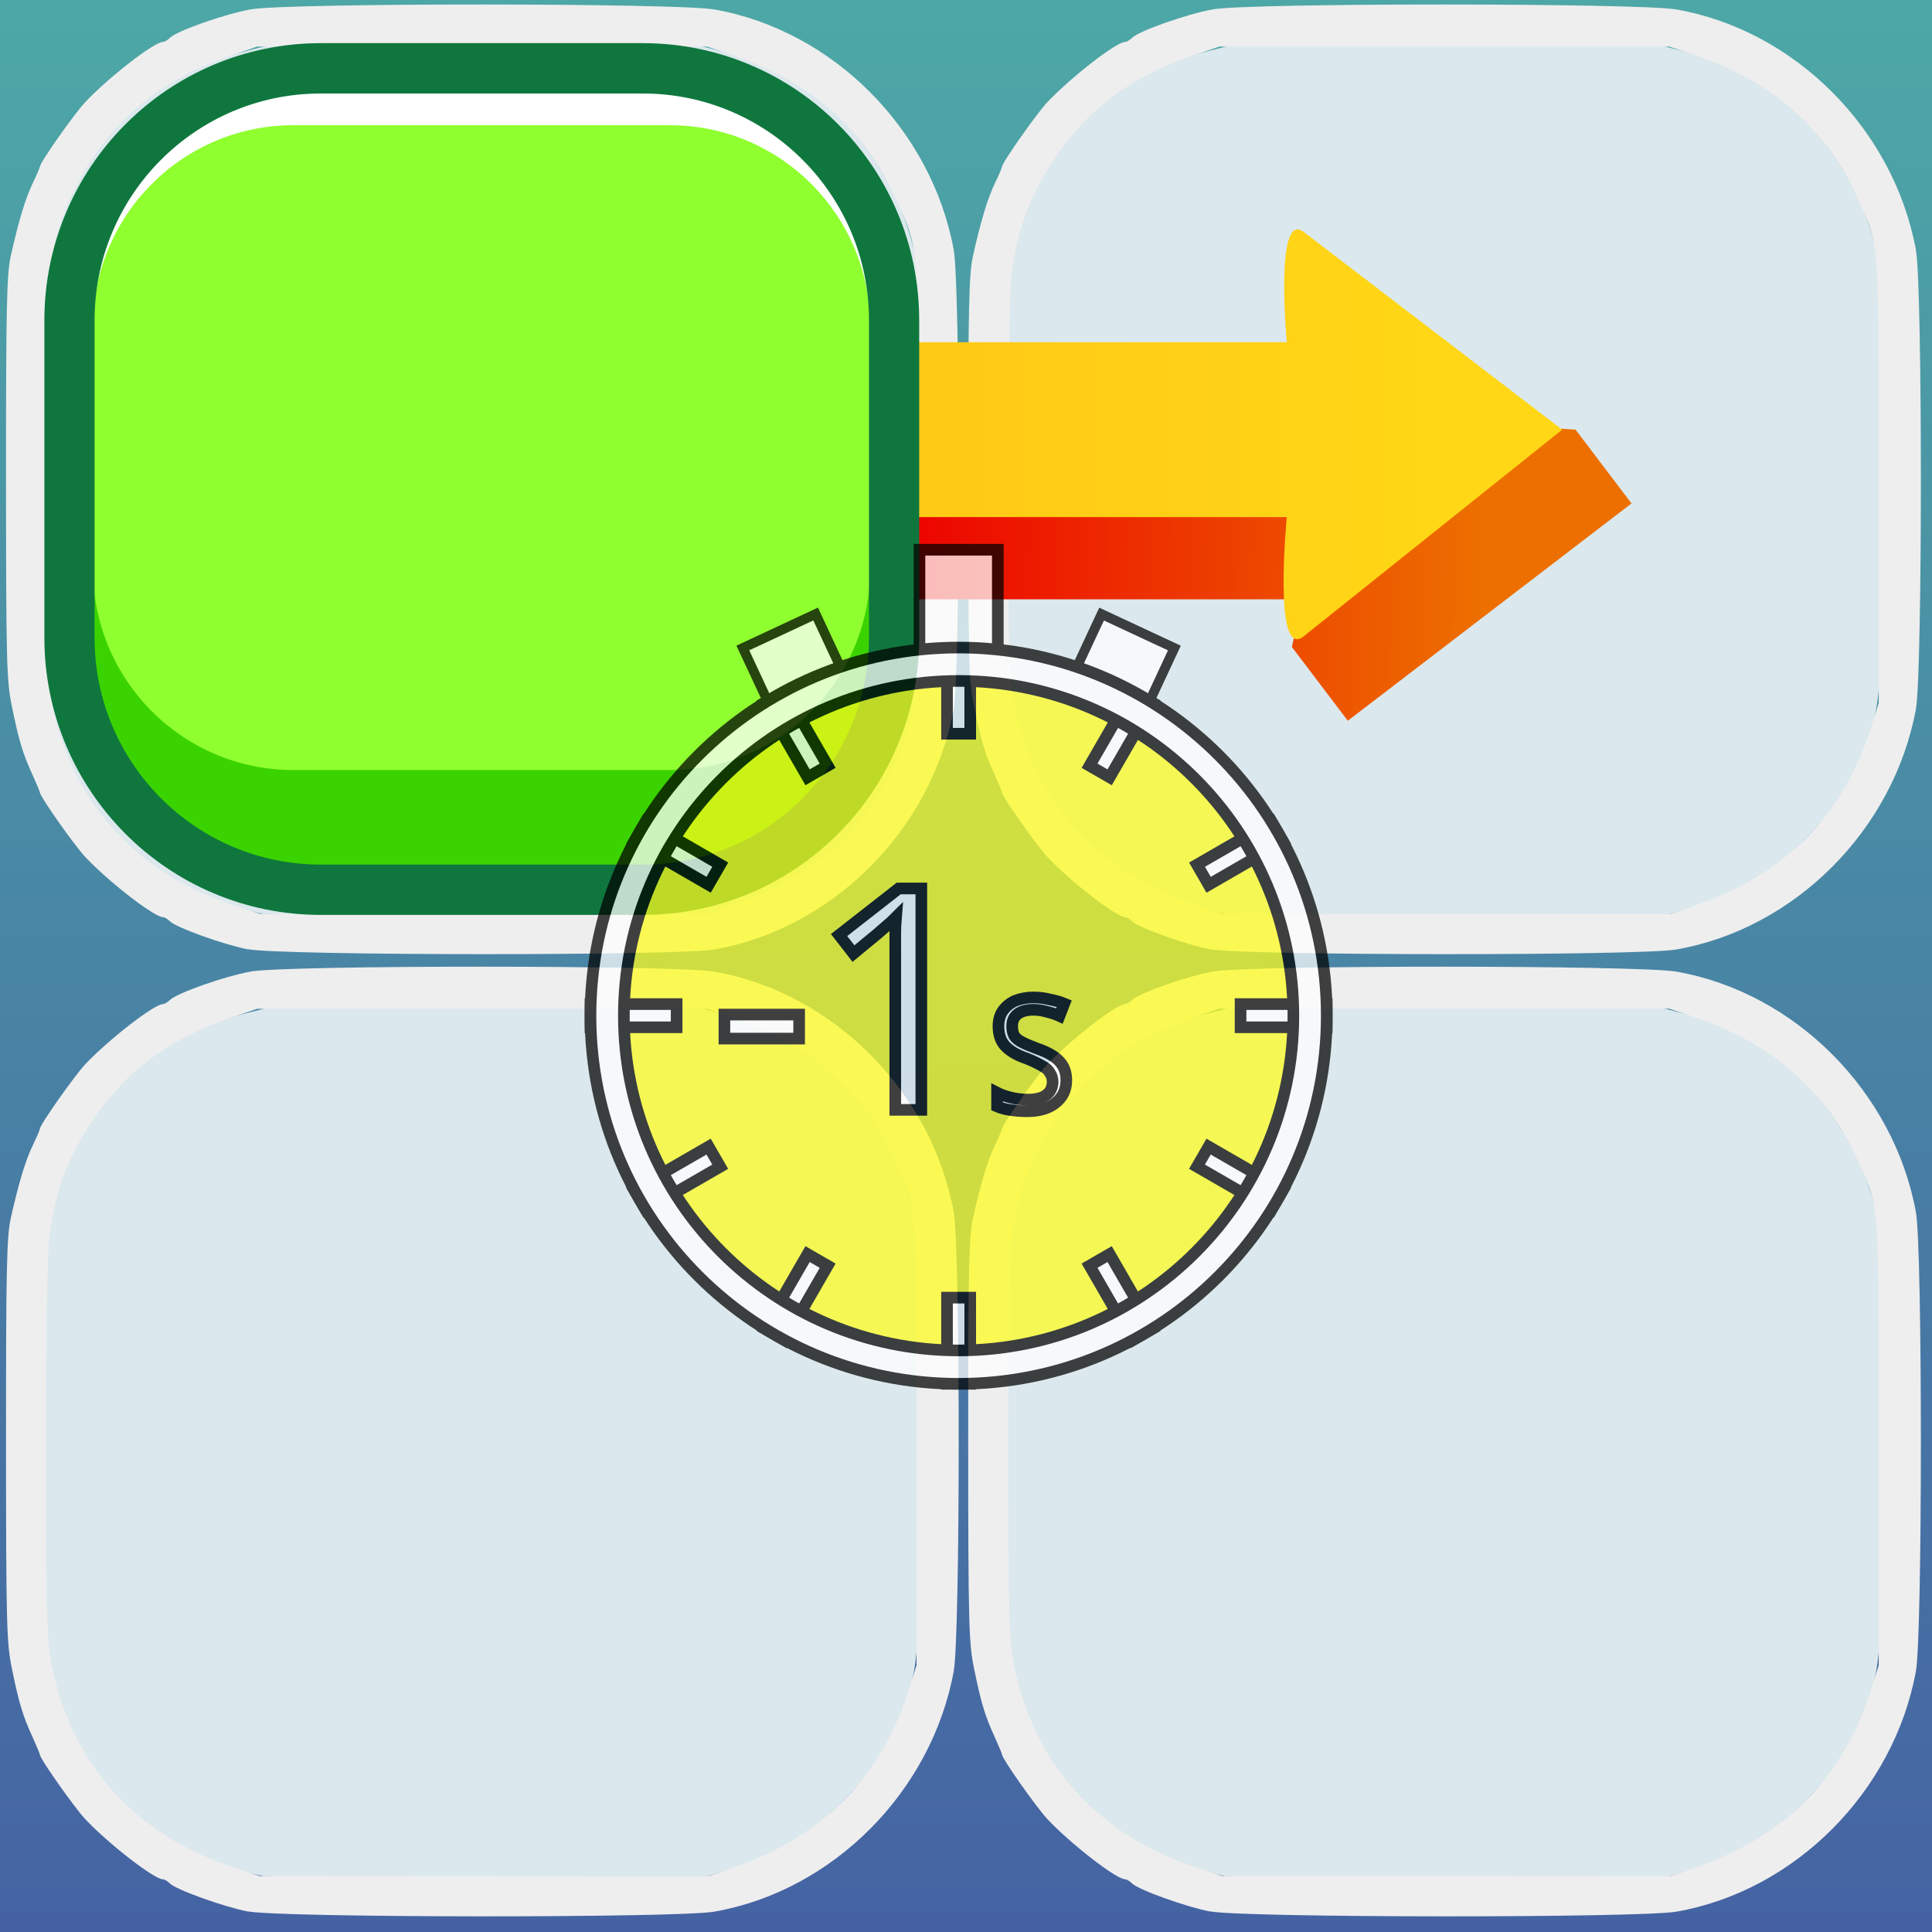
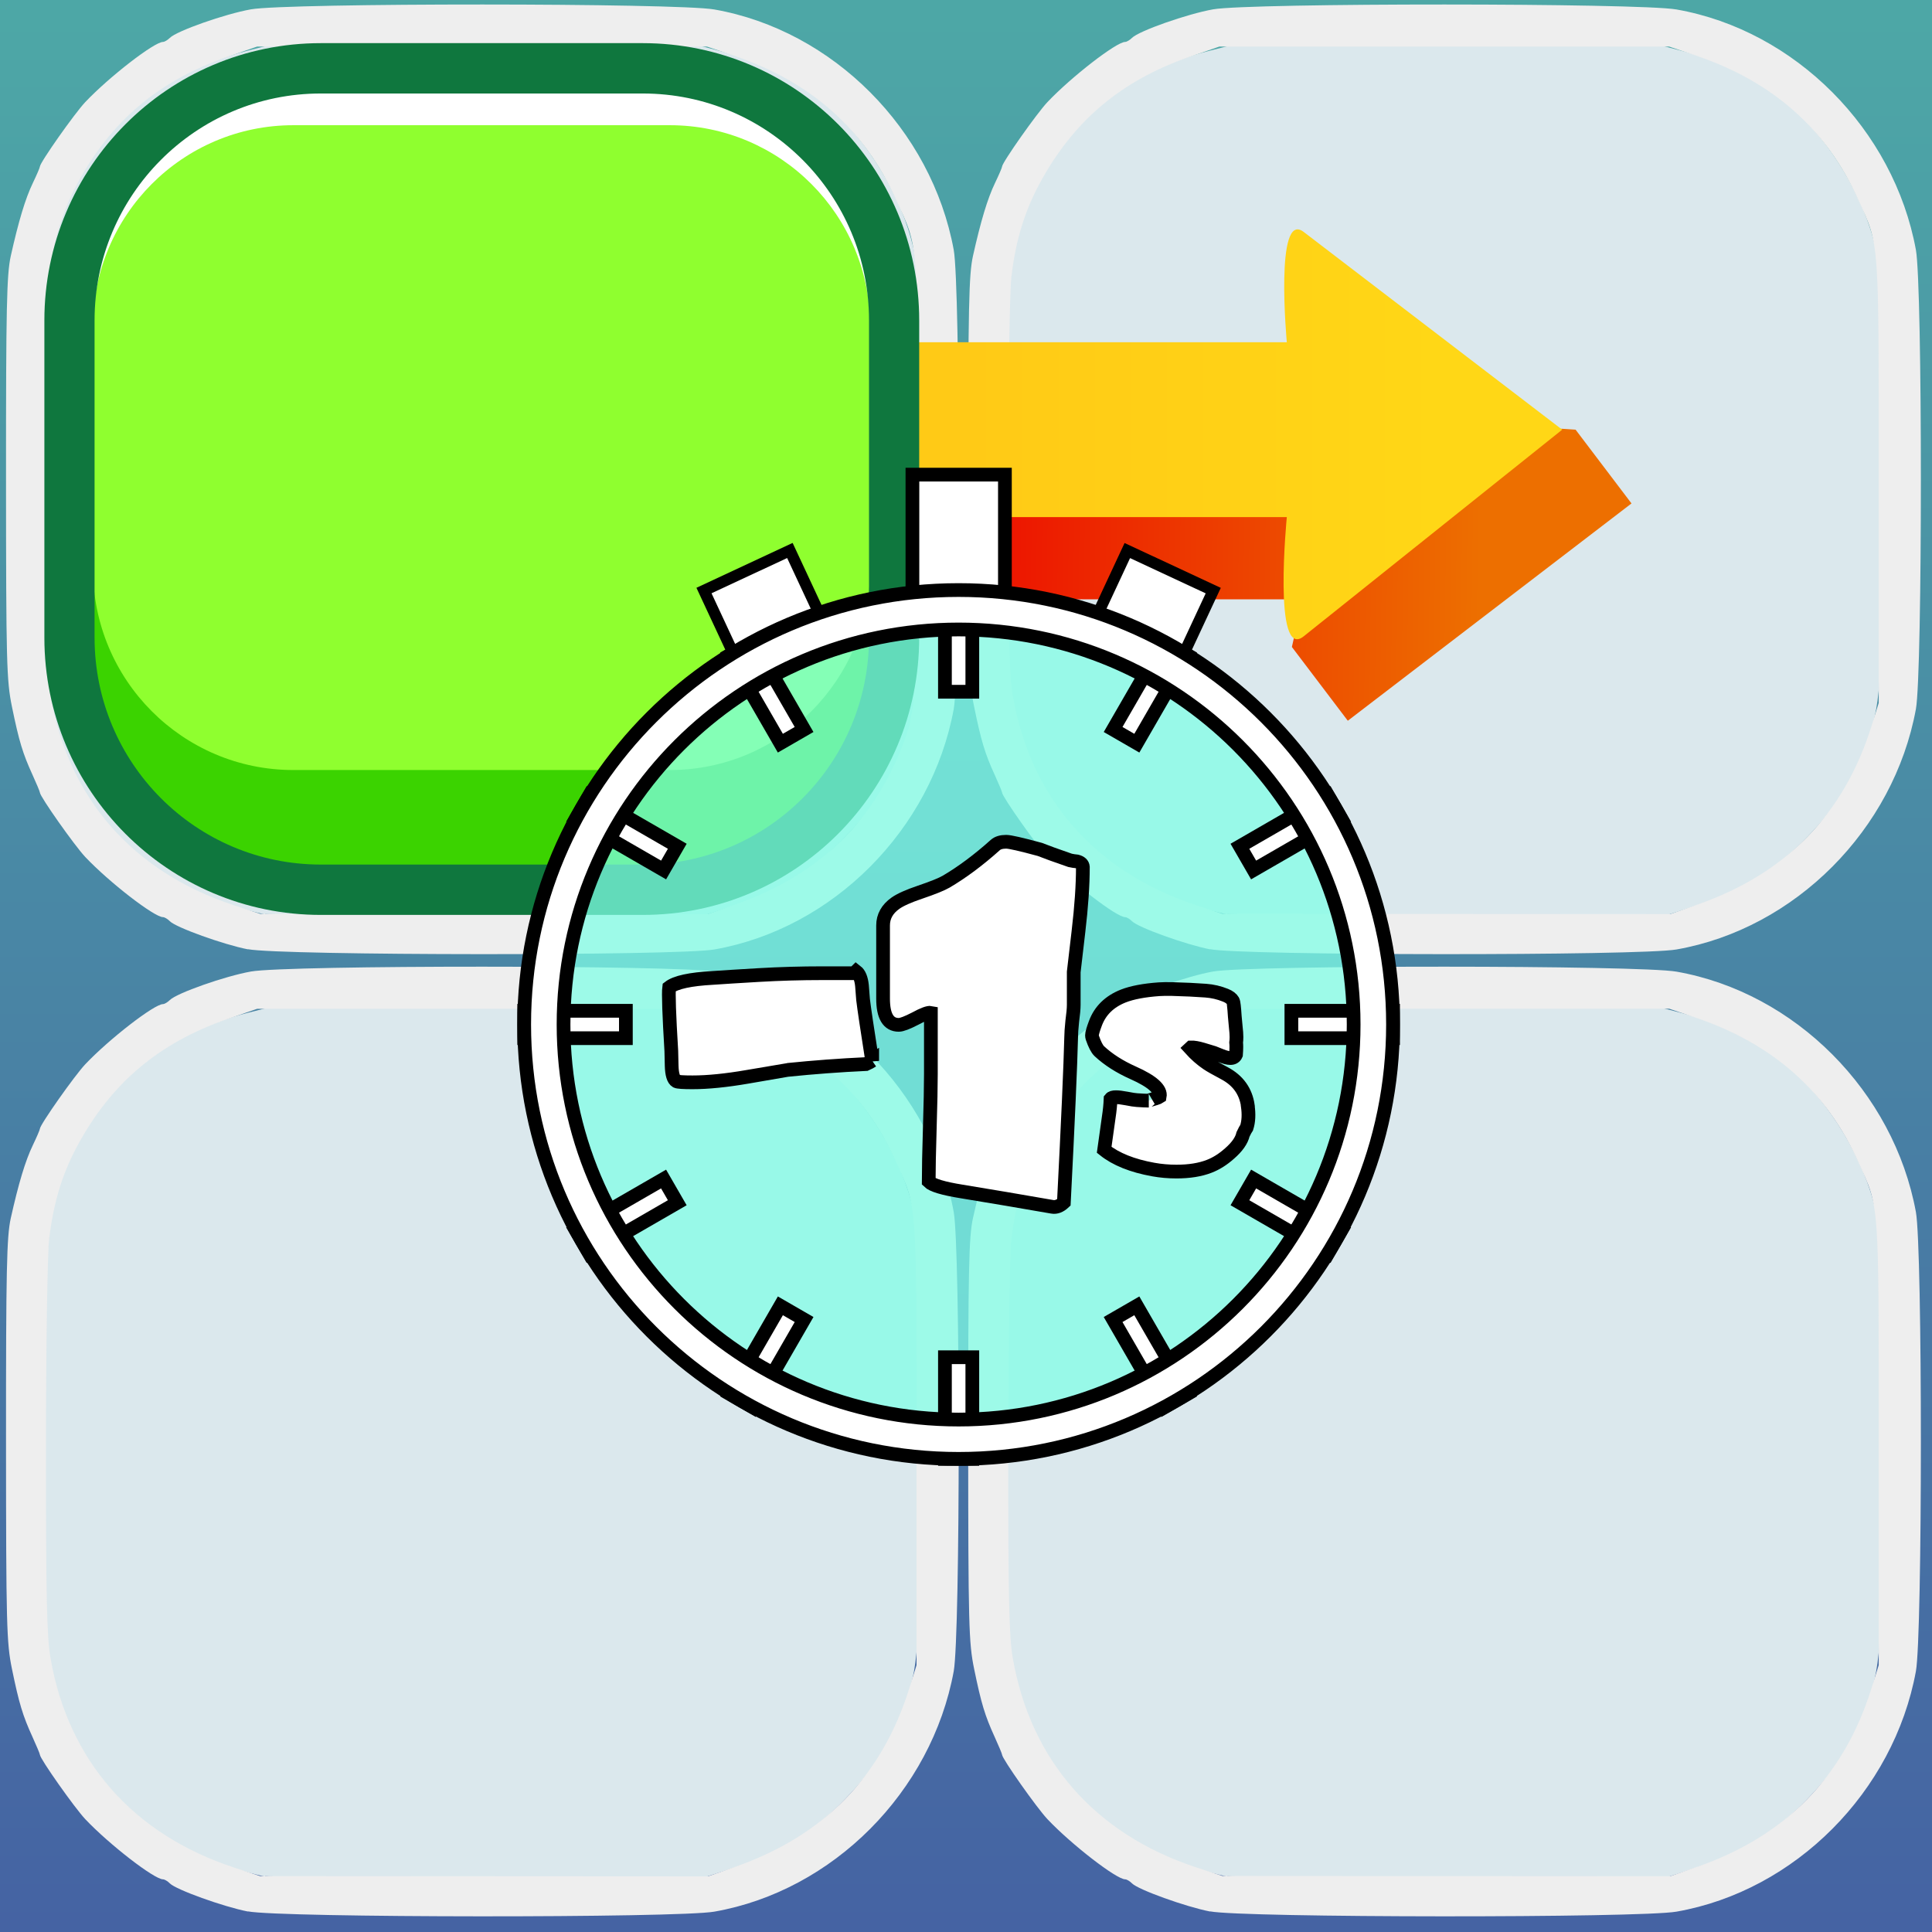
<svg xmlns="http://www.w3.org/2000/svg" xmlns:xlink="http://www.w3.org/1999/xlink" width="108" height="108" viewBox="0 0 28.575 28.575" version="1.1" id="svg8">
  <defs id="defs2">
    <linearGradient id="linearGradient925">
      <stop style="stop-color:#ffd716;stop-opacity:1" offset="0" id="stop921" />
      <stop style="stop-color:#ffca16;stop-opacity:1" offset="1" id="stop923" />
    </linearGradient>
    <linearGradient id="linearGradient917">
      <stop style="stop-color:#ed6f00;stop-opacity:1" offset="0" id="stop913" />
      <stop style="stop-color:#ed0000;stop-opacity:1" offset="1" id="stop915" />
    </linearGradient>
    <clipPath id="clipPath5063" clipPathUnits="userSpaceOnUse">
      <rect transform="matrix(0.9212228,-0.3890354,0.3236798,0.9461667,0,0)" y="204.52" x="62.99" height="44.055" width="97.085" id="rect5065" style="fill:#c7740a;fill-opacity:1;stroke-width:1.044" />
    </clipPath>
    <clipPath id="clipPath5142" clipPathUnits="userSpaceOnUse">
      <text xml:space="preserve" style="font-style:normal;font-weight:normal;font-size:175.246px;line-height:1.25;font-family:sans-serif;letter-spacing:0px;word-spacing:0px;display:inline;fill:#f7ca05;fill-opacity:1;stroke:none;stroke-width:4.381" x="137.679" y="243.148" id="text5146" transform="matrix(0.9130187,0.3979387,-0.4011647,0.9204204,0,0)">
        <tspan id="tspan5144" x="137.679" y="243.148" style="font-style:normal;font-variant:normal;font-weight:normal;font-stretch:normal;font-family:'BadaBoom BB';-inkscape-font-specification:'BadaBoom BB';fill:#f7ca05;fill-opacity:1;stroke-width:4.381">1</tspan>
      </text>
    </clipPath>
    <linearGradient xlink:href="#linearGradient1635" id="linearGradient1637" x1="709.811" y1="519.992" x2="709.811" y2="16.106" gradientUnits="userSpaceOnUse" gradientTransform="matrix(0.05602941,0,0,0.05602941,-24.46313,267.7804)" />
    <linearGradient id="linearGradient1635">
      <stop style="stop-color:#4563a3;stop-opacity:1" offset="0" id="stop1631" />
      <stop style="stop-color:#4da7a6;stop-opacity:1" offset="1" id="stop1633" />
    </linearGradient>
    <clipPath clipPathUnits="userSpaceOnUse" id="clipPath2351">
      <rect style="opacity:1;fill:#eeeeee;fill-opacity:1;stroke:#eeeeee;stroke-width:9.273;stroke-miterlimit:4;stroke-dasharray:none;stroke-opacity:1" id="rect2353" width="500.727" height="500.727" x="443.249" y="16.141" ry="184.167" />
    </clipPath>
    <linearGradient xlink:href="#linearGradient917" id="linearGradient919" x1="20.697" y1="277.59" x2="11.974" y2="277.473" gradientUnits="userSpaceOnUse" gradientTransform="translate(-0.3916039,-0.841899)" />
    <linearGradient xlink:href="#linearGradient925" id="linearGradient927" x1="20.089" y1="275.649" x2="13.12" y2="275.649" gradientUnits="userSpaceOnUse" gradientTransform="translate(-0.3916039,-0.841899)" />
  </defs>
  <g id="layer1" transform="translate(0,-268.425)">
    <path clip-path="none" id="rect1621" d="M 7.068607e-7,268.425 H 28.575 V 297 H 7.0686071e-7 Z" style="fill:url(#linearGradient1637);fill-opacity:1;stroke:none;stroke-width:0.056;stroke-miterlimit:4;stroke-dasharray:none;stroke-opacity:1" />
    <path style="fill:#dbe8ed;fill-opacity:1;stroke:#dbe8ed;stroke-width:0.056;stroke-miterlimit:4;stroke-dasharray:none;stroke-opacity:1" d="m 3.894,281.915 c -1.185,-0.268 -2.078,-0.892 -2.662,-1.86 -0.23,-0.382 -0.452,-1.074 -0.505,-1.577 -0.056,-0.533 -0.058,-4.862 -0.002,-5.673 0.046,-0.678 0.122,-1.003 0.341,-1.467 0.522,-1.107 1.405,-1.833 2.594,-2.134 l 0.45,-0.114 h 3.043 3.043 l 0.449,0.117 c 0.491,0.127 1.072,0.411 1.472,0.719 0.582,0.448 1.124,1.278 1.33,2.036 0.104,0.383 0.105,0.422 0.121,3.35 0.017,3.145 0.002,3.463 -0.191,4.017 -0.215,0.617 -0.427,0.963 -0.889,1.446 -0.469,0.491 -0.967,0.798 -1.663,1.024 l -0.368,0.12 -3.236,0.007 c -1.78,0.004 -3.277,-0.002 -3.327,-0.013 z" id="path1615" />
    <path style="fill:#eeeeee;fill-opacity:1;stroke:none;stroke-width:0.056;stroke-miterlimit:4;stroke-dasharray:none;stroke-opacity:1" d="m 3.666,282.466 c -0.362,-0.071 -1.062,-0.323 -1.153,-0.415 -0.033,-0.034 -0.079,-0.061 -0.102,-0.061 -0.129,0 -0.795,-0.515 -1.149,-0.889 -0.157,-0.166 -0.672,-0.896 -0.672,-0.954 0,-0.013 -0.05,-0.132 -0.11,-0.264 -0.143,-0.313 -0.198,-0.493 -0.303,-1.004 -0.08,-0.389 -0.087,-0.648 -0.088,-3.384 -6.1072e-4,-2.52 0.01,-3.01 0.07,-3.282 0.116,-0.519 0.216,-0.852 0.327,-1.082 0.057,-0.119 0.104,-0.228 0.104,-0.242 0,-0.058 0.513,-0.787 0.672,-0.955 0.355,-0.374 1.02,-0.889 1.149,-0.889 0.022,0 0.068,-0.027 0.101,-0.06 0.103,-0.103 0.817,-0.354 1.2,-0.422 0.542,-0.096 6.303,-0.095 6.853,0.002 1.755,0.309 3.214,1.774 3.541,3.556 0.098,0.536 0.098,6.255 0,6.791 -0.327,1.782 -1.786,3.248 -3.541,3.556 -0.538,0.095 -6.414,0.091 -6.898,-0.004 z m 7.209,-0.662 c 1.31,-0.457 2.167,-1.336 2.574,-2.64 l 0.066,-0.348 0.041,-3.276 c 0.045,-3.623 0.012,-3.462 -0.297,-4.149 -0.474,-1.056 -1.264,-1.758 -2.415,-2.147 L 10.457,269.114 H 7.13 3.802 l -0.443,0.153 c -1.012,0.351 -1.722,0.952 -2.22,1.883 -0.224,0.418 -0.354,0.855 -0.413,1.382 -0.025,0.227 -0.046,1.611 -0.046,3.105 -2.8015e-4,2.186 0.012,2.768 0.068,3.085 0.264,1.512 1.218,2.6 2.712,3.092 l 0.387,0.127 3.312,0.002 3.312,0.002 0.402,-0.141 z" id="path1617" />
    <path id="path1639" d="m 18.125,281.915 c -1.185,-0.268 -2.078,-0.892 -2.662,-1.86 -0.23,-0.382 -0.452,-1.074 -0.505,-1.577 -0.056,-0.533 -0.058,-4.862 -0.002,-5.673 0.046,-0.678 0.122,-1.003 0.341,-1.467 0.522,-1.107 1.405,-1.833 2.594,-2.134 l 0.45,-0.114 h 3.043 3.043 l 0.449,0.117 c 0.491,0.127 1.072,0.411 1.472,0.719 0.582,0.448 1.124,1.278 1.33,2.036 0.104,0.383 0.105,0.422 0.121,3.35 0.017,3.145 0.002,3.463 -0.191,4.017 -0.215,0.617 -0.427,0.963 -0.889,1.446 -0.469,0.491 -0.967,0.798 -1.663,1.024 l -0.368,0.12 -3.236,0.007 c -1.78,0.004 -3.277,-0.002 -3.327,-0.013 z" style="fill:#dbe8ed;fill-opacity:1;stroke:#dbe8ed;stroke-width:0.056;stroke-miterlimit:4;stroke-dasharray:none;stroke-opacity:1" />
    <path id="path1641" d="m 17.897,282.466 c -0.362,-0.071 -1.062,-0.323 -1.153,-0.415 -0.033,-0.034 -0.079,-0.061 -0.102,-0.061 -0.129,0 -0.795,-0.515 -1.149,-0.889 -0.157,-0.166 -0.672,-0.896 -0.672,-0.954 0,-0.013 -0.05,-0.132 -0.11,-0.264 -0.143,-0.313 -0.198,-0.493 -0.303,-1.004 -0.08,-0.389 -0.087,-0.648 -0.088,-3.384 -6.1e-4,-2.52 0.01,-3.01 0.07,-3.282 0.116,-0.519 0.216,-0.852 0.327,-1.082 0.057,-0.119 0.104,-0.228 0.104,-0.242 0,-0.058 0.513,-0.787 0.672,-0.955 0.355,-0.374 1.02,-0.889 1.149,-0.889 0.022,0 0.068,-0.027 0.101,-0.06 0.103,-0.103 0.817,-0.354 1.2,-0.422 0.542,-0.096 6.303,-0.095 6.853,0.002 1.755,0.309 3.214,1.774 3.541,3.556 0.098,0.536 0.098,6.255 0,6.791 -0.327,1.782 -1.786,3.248 -3.541,3.556 -0.538,0.095 -6.414,0.091 -6.898,-0.004 z m 7.209,-0.662 c 1.31,-0.457 2.167,-1.336 2.574,-2.64 l 0.107,-0.342 v -3.282 c 0,-3.623 0.012,-3.462 -0.297,-4.149 -0.474,-1.056 -1.264,-1.758 -2.415,-2.147 L 24.688,269.114 h -3.327 -3.327 l -0.443,0.153 c -1.012,0.351 -1.722,0.952 -2.22,1.883 -0.224,0.418 -0.354,0.855 -0.413,1.382 -0.025,0.227 -0.046,1.611 -0.046,3.105 -2.8e-4,2.186 0.012,2.768 0.068,3.085 0.264,1.512 1.218,2.6 2.712,3.092 l 0.387,0.127 3.312,0.002 3.312,0.002 0.402,-0.141 z" style="fill:#eeeeee;fill-opacity:1;stroke:none;stroke-width:0.056;stroke-miterlimit:4;stroke-dasharray:none;stroke-opacity:1" />
    <path id="path1643" d="m 3.894,296.146 c -1.185,-0.268 -2.078,-0.892 -2.662,-1.86 -0.23,-0.382 -0.452,-1.074 -0.505,-1.577 -0.056,-0.533 -0.058,-4.862 -0.002,-5.673 0.046,-0.678 0.122,-1.003 0.341,-1.467 0.522,-1.107 1.405,-1.833 2.594,-2.134 l 0.45,-0.114 h 3.043 3.043 l 0.449,0.117 c 0.491,0.127 1.072,0.411 1.472,0.719 0.582,0.448 1.124,1.278 1.33,2.036 0.104,0.383 0.105,0.422 0.121,3.35 0.017,3.145 0.002,3.463 -0.191,4.017 -0.215,0.617 -0.427,0.963 -0.889,1.446 -0.469,0.491 -0.967,0.798 -1.663,1.024 l -0.368,0.12 -3.236,0.007 c -1.78,0.004 -3.277,-0.002 -3.327,-0.013 z" style="fill:#dbe8ed;fill-opacity:1;stroke:#dbe8ed;stroke-width:0.056;stroke-miterlimit:4;stroke-dasharray:none;stroke-opacity:1" />
    <path id="path1645" d="m 3.666,296.697 c -0.362,-0.071 -1.062,-0.323 -1.153,-0.415 -0.033,-0.034 -0.079,-0.061 -0.102,-0.061 -0.129,0 -0.795,-0.515 -1.149,-0.889 -0.157,-0.166 -0.672,-0.896 -0.672,-0.954 0,-0.013 -0.05,-0.132 -0.11,-0.264 -0.143,-0.313 -0.198,-0.493 -0.303,-1.004 -0.08,-0.389 -0.087,-0.648 -0.088,-3.384 -6.1072e-4,-2.52 0.01,-3.01 0.07,-3.282 0.116,-0.519 0.216,-0.852 0.327,-1.082 0.057,-0.119 0.104,-0.228 0.104,-0.242 0,-0.058 0.513,-0.787 0.672,-0.955 0.355,-0.374 1.02,-0.889 1.149,-0.889 0.022,0 0.068,-0.027 0.101,-0.06 0.103,-0.103 0.817,-0.354 1.2,-0.422 0.542,-0.096 6.303,-0.095 6.853,0.002 1.755,0.309 3.214,1.774 3.541,3.556 0.098,0.536 0.098,6.255 0,6.791 -0.327,1.782 -1.786,3.248 -3.541,3.556 -0.538,0.095 -6.414,0.091 -6.898,-0.004 z m 7.209,-0.662 c 1.31,-0.457 2.167,-1.336 2.574,-2.64 l 0.107,-0.342 v -3.282 c 0,-3.623 0.012,-3.462 -0.297,-4.149 -0.474,-1.056 -1.264,-1.758 -2.415,-2.147 L 10.457,283.346 H 7.13 3.802 l -0.443,0.153 c -1.012,0.351 -1.722,0.952 -2.22,1.883 -0.224,0.418 -0.354,0.855 -0.413,1.382 -0.025,0.227 -0.046,1.611 -0.046,3.105 -2.8015e-4,2.186 0.012,2.768 0.068,3.085 0.264,1.512 1.218,2.6 2.712,3.092 l 0.387,0.127 3.312,0.002 3.312,0.002 0.402,-0.141 z" style="fill:#eeeeee;fill-opacity:1;stroke:none;stroke-width:0.056;stroke-miterlimit:4;stroke-dasharray:none;stroke-opacity:1" />
    <path style="fill:#dbe8ed;fill-opacity:1;stroke:#dbe8ed;stroke-width:0.056;stroke-miterlimit:4;stroke-dasharray:none;stroke-opacity:1" d="m 18.125,296.146 c -1.185,-0.268 -2.078,-0.892 -2.662,-1.86 -0.23,-0.382 -0.452,-1.074 -0.505,-1.577 -0.056,-0.533 -0.058,-4.862 -0.002,-5.673 0.046,-0.678 0.122,-1.003 0.341,-1.467 0.522,-1.107 1.405,-1.833 2.594,-2.134 l 0.45,-0.114 h 3.043 3.043 l 0.449,0.117 c 0.491,0.127 1.072,0.411 1.472,0.719 0.582,0.448 1.124,1.278 1.33,2.036 0.104,0.383 0.105,0.422 0.121,3.35 0.017,3.145 0.002,3.463 -0.191,4.017 -0.215,0.617 -0.427,0.963 -0.889,1.446 -0.469,0.491 -0.967,0.798 -1.663,1.024 l -0.368,0.12 -3.236,0.007 c -1.78,0.004 -3.277,-0.002 -3.327,-0.013 z" id="path1647" />
    <path style="fill:#eeeeee;fill-opacity:1;stroke:none;stroke-width:0.056;stroke-miterlimit:4;stroke-dasharray:none;stroke-opacity:1" d="m 17.897,296.697 c -0.362,-0.071 -1.062,-0.323 -1.153,-0.415 -0.033,-0.034 -0.079,-0.061 -0.102,-0.061 -0.129,0 -0.795,-0.515 -1.149,-0.889 -0.157,-0.166 -0.672,-0.896 -0.672,-0.954 0,-0.013 -0.05,-0.132 -0.11,-0.264 -0.143,-0.313 -0.198,-0.493 -0.303,-1.004 -0.08,-0.389 -0.087,-0.648 -0.088,-3.384 -6.1e-4,-2.52 0.01,-3.01 0.07,-3.282 0.116,-0.519 0.216,-0.852 0.327,-1.082 0.057,-0.119 0.104,-0.228 0.104,-0.242 0,-0.058 0.513,-0.787 0.672,-0.955 0.355,-0.374 1.02,-0.889 1.149,-0.889 0.022,0 0.068,-0.027 0.101,-0.06 0.103,-0.103 0.817,-0.354 1.2,-0.422 0.542,-0.096 6.303,-0.095 6.853,0.002 1.755,0.309 3.214,1.774 3.541,3.556 0.098,0.536 0.098,6.255 0,6.791 -0.327,1.782 -1.786,3.248 -3.541,3.556 -0.538,0.095 -6.414,0.091 -6.898,-0.004 z m 7.209,-0.662 c 1.31,-0.457 2.167,-1.336 2.574,-2.64 l 0.107,-0.342 v -3.282 c 0,-3.623 0.012,-3.462 -0.297,-4.149 -0.474,-1.056 -1.264,-1.758 -2.415,-2.147 l -0.387,-0.131 h -3.327 -3.327 l -0.443,0.153 c -1.012,0.351 -1.722,0.952 -2.22,1.883 -0.224,0.418 -0.354,0.855 -0.413,1.382 -0.025,0.227 -0.046,1.611 -0.046,3.105 -2.8e-4,2.186 0.012,2.768 0.068,3.085 0.264,1.512 1.218,2.6 2.712,3.092 l 0.387,0.127 3.312,0.002 3.312,0.002 0.402,-0.141 z" id="path1649" />
    <g id="g1106" transform="translate(1.5875)">
      <path style="opacity:1;fill:url(#linearGradient919);fill-opacity:1;stroke:none;stroke-width:0.264;stroke-miterlimit:4;stroke-dasharray:none;stroke-dashoffset:20;stroke-opacity:1" d="m 10.759,276.198 7.762,-1.62 3.195,0.202 0.827,1.091 -4.196,3.214 -0.827,-1.091 0.159,-0.705 H 11.586 Z" id="path911" />
      <path id="rect908" d="m 10.887,273.487 h 6.558 c 0,0 -0.183,-1.962 0.249,-1.632 l 3.824,2.925 -3.824,3.057 c -0.459,0.367 -0.249,-1.764 -0.249,-1.764 h -6.558 z" style="opacity:1;fill:url(#linearGradient927);fill-opacity:1;stroke:none;stroke-width:0.264;stroke-miterlimit:4;stroke-dasharray:none;stroke-dashoffset:20;stroke-opacity:1" />
    </g>
    <g id="g865" transform="matrix(0.4538239,0,0,0.4552416,-0.770512,142.1982)">
      <path id="path881" d="M 3.595,292.472 H 31.215 v -5.508 l -3.074,-5.145 -4.435,-2.784 H 10.701 l -4.385,3.269 -2.47,4.419 z" style="fill:#ffffff;fill-opacity:1;stroke:none;stroke-width:0.312px;stroke-linecap:butt;stroke-linejoin:miter;stroke-opacity:1" />
      <path id="path883" d="m 3.393,292.419 v 6.186 l 2.419,4.856 4.284,2.891 h 14.163 l 4.385,-2.948 2.016,-4.22 0.252,-6.764 z" style="fill:#3bd300;fill-opacity:1;stroke:none;stroke-width:0.305px;stroke-linecap:butt;stroke-linejoin:miter;stroke-opacity:1" />
      <rect style="opacity:1;fill:#8fff2f;fill-opacity:1;stroke:none;stroke-width:2.046;stroke-miterlimit:4;stroke-dasharray:none;stroke-dashoffset:20;stroke-opacity:1" id="rect840" width="25.327" height="20.95" x="4.729" y="281.342" ry="6.53" />
      <rect ry="8.191" y="279.494" x="3.962" height="26.687" width="26.875" id="rect838" style="opacity:1;fill:none;fill-opacity:1;stroke:#0f773e;stroke-width:1.636;stroke-miterlimit:4;stroke-dasharray:none;stroke-dashoffset:20;stroke-opacity:1" />
    </g>
-     <g id="g1130" transform="translate(-0.1092725,0.8051827)" style="opacity:0.733">
-       <circle r="4.961" cy="282.642" cx="14.288" id="path1102" style="opacity:1;fill:#fffe1d;fill-opacity:1;stroke:none;stroke-width:0.265;stroke-miterlimit:4;stroke-dasharray:none;stroke-dashoffset:20;stroke-opacity:1" />
-       <g transform="matrix(0.6489017,0,0,0.6489017,5.016423,99.18955)" id="g1100" style="">
-         <rect style="opacity:1;fill:#ffffff;fill-opacity:1;stroke:#000000;stroke-width:0.265;stroke-miterlimit:4;stroke-dasharray:none;stroke-dashoffset:20;stroke-opacity:1" id="rect931" width="0.529" height="1.964" x="14.023" y="274.322" />
-         <rect y="243.589" x="-129.248" height="1.964" width="0.529" id="rect941" style="opacity:1;fill:#ffffff;fill-opacity:1;stroke:#000000;stroke-width:0.265;stroke-miterlimit:4;stroke-dasharray:none;stroke-dashoffset:20;stroke-opacity:1" transform="rotate(-30)" />
-         <rect transform="rotate(-60)" style="opacity:1;fill:#ffffff;fill-opacity:1;stroke:#000000;stroke-width:0.265;stroke-miterlimit:4;stroke-dasharray:none;stroke-dashoffset:20;stroke-opacity:1" id="rect943" width="0.529" height="1.964" x="-237.957" y="145.339" />
-         <rect y="5.896" x="-282.977" height="1.964" width="0.529" id="rect945" style="opacity:1;fill:#ffffff;fill-opacity:1;stroke:#000000;stroke-width:0.265;stroke-miterlimit:4;stroke-dasharray:none;stroke-dashoffset:20;stroke-opacity:1" transform="rotate(-90)" />
-         <rect transform="rotate(-120)" style="opacity:1;fill:#ffffff;fill-opacity:1;stroke:#000000;stroke-width:0.265;stroke-miterlimit:4;stroke-dasharray:none;stroke-dashoffset:20;stroke-opacity:1" id="rect947" width="0.529" height="1.964" x="-252.244" y="-137.374" />
-         <rect y="-246.084" x="-153.994" height="1.964" width="0.529" id="rect949" style="opacity:1;fill:#ffffff;fill-opacity:1;stroke:#000000;stroke-width:0.265;stroke-miterlimit:4;stroke-dasharray:none;stroke-dashoffset:20;stroke-opacity:1" transform="rotate(-150)" />
-         <rect transform="scale(-1)" style="opacity:1;fill:#ffffff;fill-opacity:1;stroke:#000000;stroke-width:0.265;stroke-miterlimit:4;stroke-dasharray:none;stroke-dashoffset:20;stroke-opacity:1" id="rect951" width="0.529" height="1.964" x="-14.552" y="-291.103" />
-         <rect y="-260.371" x="128.719" height="1.964" width="0.529" id="rect953" style="opacity:1;fill:#ffffff;fill-opacity:1;stroke:#000000;stroke-width:0.265;stroke-miterlimit:4;stroke-dasharray:none;stroke-dashoffset:20;stroke-opacity:1" transform="rotate(150)" />
-         <rect transform="rotate(120)" style="opacity:1;fill:#ffffff;fill-opacity:1;stroke:#000000;stroke-width:0.265;stroke-miterlimit:4;stroke-dasharray:none;stroke-dashoffset:20;stroke-opacity:1" id="rect955" width="0.529" height="1.964" x="237.428" y="-162.12" />
-         <rect y="-22.678" x="282.448" height="1.964" width="0.529" id="rect957" style="opacity:1;fill:#ffffff;fill-opacity:1;stroke:#000000;stroke-width:0.265;stroke-miterlimit:4;stroke-dasharray:none;stroke-dashoffset:20;stroke-opacity:1" transform="rotate(90)" />
-         <rect transform="rotate(60)" style="opacity:1;fill:#ffffff;fill-opacity:1;stroke:#000000;stroke-width:0.265;stroke-miterlimit:4;stroke-dasharray:none;stroke-dashoffset:20;stroke-opacity:1" id="rect959" width="0.529" height="1.964" x="251.716" y="120.592" />
-         <rect y="229.302" x="153.465" height="1.964" width="0.529" id="rect961" style="opacity:1;fill:#ffffff;fill-opacity:1;stroke:#000000;stroke-width:0.265;stroke-miterlimit:4;stroke-dasharray:none;stroke-dashoffset:20;stroke-opacity:1" transform="rotate(30)" />
-         <g id="g1068" style="">
-           <rect transform="rotate(-25)" style="opacity:1;fill:#ffffff;fill-opacity:1;stroke:#000000;stroke-width:0.22;stroke-miterlimit:4;stroke-dasharray:none;stroke-dashoffset:20;stroke-opacity:1" id="rect1042" width="1.831" height="1.897" x="-107.446" y="252.588" />
-           <rect y="272.092" x="13.395" height="2.821" width="1.786" id="rect1040" style="opacity:1;fill:#ffffff;fill-opacity:1;stroke:#000000;stroke-width:0.265;stroke-miterlimit:4;stroke-dasharray:none;stroke-dashoffset:20;stroke-opacity:1" />
-           <rect y="240.513" x="131.513" height="1.897" width="1.831" id="rect1044" style="opacity:1;fill:#ffffff;fill-opacity:1;stroke:#000000;stroke-width:0.22;stroke-miterlimit:4;stroke-dasharray:none;stroke-dashoffset:20;stroke-opacity:1" transform="rotate(25)" />
-           <path id="path929" transform="matrix(0.2645833,0,0,0.2645833,0,268.425)" d="M 54,22.287 A 31.713,31.713 0 0 0 22.287,54 31.713,31.713 0 0 0 54,85.713 31.713,31.713 0 0 0 85.713,54 31.713,31.713 0 0 0 54,22.287 Z m 0,2.875 A 28.838,28.838 0 0 1 82.838,54 28.838,28.838 0 0 1 54,82.838 28.838,28.838 0 0 1 25.162,54 28.838,28.838 0 0 1 54,25.162 Z" style="opacity:1;fill:#ffffff;fill-opacity:1;stroke:#000000;stroke-width:1;stroke-miterlimit:4;stroke-dasharray:none;stroke-dashoffset:20;stroke-opacity:1" />
-         </g>
-         <text xml:space="preserve" style="font-style:normal;font-variant:normal;font-weight:normal;font-stretch:normal;font-size:7.056px;line-height:1.25;font-family:JuneBug;-inkscape-font-specification:JuneBug;letter-spacing:0px;word-spacing:0px;fill:#ffffff;fill-opacity:1;stroke:#000000;stroke-width:0.265;stroke-miterlimit:4;stroke-dasharray:none;stroke-opacity:1" x="8.667" y="284.859" id="text996">
-           <tspan id="tspan994" x="8.667" y="284.859" style="font-size:7.056px;fill:#ffffff;fill-opacity:1;stroke:#000000;stroke-width:0.265;stroke-miterlimit:4;stroke-dasharray:none;stroke-opacity:1">-1<tspan style="font-size:3.528px" id="tspan1038">S</tspan>
-           </tspan>
-         </text>
-       </g>
+     <circle style="opacity:0.733;fill:#80ffe6;fill-opacity:1;stroke:none;stroke-width:0.312;stroke-miterlimit:4;stroke-dasharray:none;stroke-dashoffset:20;stroke-opacity:1" id="path1102" cx="14.178" cy="283.578" r="5.854" />
+     <rect style="opacity:1;fill:#ffffff;fill-opacity:1;stroke:#000000;stroke-width:0.203;stroke-miterlimit:4;stroke-dasharray:none;stroke-dashoffset:20;stroke-opacity:1" id="rect931" width="0.405" height="1.504" x="13.976" y="277.152" />
+     <rect y="246.249" x="-129.713" height="1.504" width="0.405" id="rect941" style="opacity:1;fill:#ffffff;fill-opacity:1;stroke:#000000;stroke-width:0.203;stroke-miterlimit:4;stroke-dasharray:none;stroke-dashoffset:20;stroke-opacity:1" transform="rotate(-30)" />
+     <rect transform="rotate(-60)" style="opacity:1;fill:#ffffff;fill-opacity:1;stroke:#000000;stroke-width:0.203;stroke-miterlimit:4;stroke-dasharray:none;stroke-dashoffset:20;stroke-opacity:1" id="rect943" width="0.405" height="1.504" x="-238.699" y="147.642" />
+     <rect y="7.753" x="-283.78" height="1.504" width="0.405" id="rect945" style="opacity:1;fill:#ffffff;fill-opacity:1;stroke:#000000;stroke-width:0.203;stroke-miterlimit:4;stroke-dasharray:none;stroke-dashoffset:20;stroke-opacity:1" transform="rotate(-90)" />
+     <rect transform="rotate(-120)" style="opacity:1;fill:#ffffff;fill-opacity:1;stroke:#000000;stroke-width:0.203;stroke-miterlimit:4;stroke-dasharray:none;stroke-dashoffset:20;stroke-opacity:1" id="rect947" width="0.405" height="1.504" x="-252.877" y="-135.936" />
+     <rect y="-244.922" x="-154.27" height="1.504" width="0.405" id="rect949" style="opacity:1;fill:#ffffff;fill-opacity:1;stroke:#000000;stroke-width:0.203;stroke-miterlimit:4;stroke-dasharray:none;stroke-dashoffset:20;stroke-opacity:1" transform="rotate(-150)" />
+     <rect transform="scale(-1)" style="opacity:1;fill:#ffffff;fill-opacity:1;stroke:#000000;stroke-width:0.203;stroke-miterlimit:4;stroke-dasharray:none;stroke-dashoffset:20;stroke-opacity:1" id="rect951" width="0.405" height="1.504" x="-14.381" y="-290.003" />
+     <rect y="-259.1" x="129.308" height="1.504" width="0.405" id="rect953" style="opacity:1;fill:#ffffff;fill-opacity:1;stroke:#000000;stroke-width:0.203;stroke-miterlimit:4;stroke-dasharray:none;stroke-dashoffset:20;stroke-opacity:1" transform="rotate(150)" />
+     <rect transform="rotate(120)" style="opacity:1;fill:#ffffff;fill-opacity:1;stroke:#000000;stroke-width:0.203;stroke-miterlimit:4;stroke-dasharray:none;stroke-dashoffset:20;stroke-opacity:1" id="rect955" width="0.405" height="1.504" x="238.294" y="-160.493" />
+     <rect y="-20.604" x="283.375" height="1.504" width="0.405" id="rect957" style="opacity:1;fill:#ffffff;fill-opacity:1;stroke:#000000;stroke-width:0.203;stroke-miterlimit:4;stroke-dasharray:none;stroke-dashoffset:20;stroke-opacity:1" transform="rotate(90)" />
+     <rect transform="rotate(60)" style="opacity:1;fill:#ffffff;fill-opacity:1;stroke:#000000;stroke-width:0.203;stroke-miterlimit:4;stroke-dasharray:none;stroke-dashoffset:20;stroke-opacity:1" id="rect959" width="0.405" height="1.504" x="252.472" y="123.085" />
+     <rect y="232.071" x="153.865" height="1.504" width="0.405" id="rect961" style="opacity:1;fill:#ffffff;fill-opacity:1;stroke:#000000;stroke-width:0.203;stroke-miterlimit:4;stroke-dasharray:none;stroke-dashoffset:20;stroke-opacity:1" transform="rotate(30)" />
+     <rect y="255.592" x="-107.696" height="1.453" width="1.402" id="rect1042" style="opacity:1;fill:#ffffff;fill-opacity:1;stroke:#000000;stroke-width:0.168;stroke-miterlimit:4;stroke-dasharray:none;stroke-dashoffset:20;stroke-opacity:1" transform="rotate(-25)" />
+     <rect style="opacity:1;fill:#ffffff;fill-opacity:1;stroke:#000000;stroke-width:0.203;stroke-miterlimit:4;stroke-dasharray:none;stroke-dashoffset:20;stroke-opacity:1" id="rect1040" width="1.368" height="2.16" x="13.495" y="275.445" />
+     <rect transform="rotate(25)" style="opacity:1;fill:#ffffff;fill-opacity:1;stroke:#000000;stroke-width:0.168;stroke-miterlimit:4;stroke-dasharray:none;stroke-dashoffset:20;stroke-opacity:1" id="rect1044" width="1.402" height="1.453" x="131.994" y="243.609" />
+     <path style="opacity:1;fill:#ffffff;fill-opacity:1;stroke:#000000;stroke-width:0.203;stroke-miterlimit:4;stroke-dasharray:none;stroke-dashoffset:20;stroke-opacity:1" d="m 14.178,277.152 a 6.425,6.425 0 0 0 -6.425,6.425 6.425,6.425 0 0 0 6.425,6.425 6.425,6.425 0 0 0 6.425,-6.425 6.425,6.425 0 0 0 -6.425,-6.425 z m 0,0.583 a 5.843,5.843 0 0 1 5.843,5.843 5.843,5.843 0 0 1 -5.843,5.843 5.843,5.843 0 0 1 -5.843,-5.843 5.843,5.843 0 0 1 5.843,-5.843 z" id="path929" />
+     <g aria-label="-1S" style="font-style:normal;font-variant:normal;font-weight:normal;font-stretch:normal;font-size:5.403px;line-height:1.25;font-family:JuneBug;-inkscape-font-specification:JuneBug;letter-spacing:0px;word-spacing:0px;fill:#ffffff;fill-opacity:1;stroke:#000000;stroke-width:0.203;stroke-miterlimit:4;stroke-dasharray:none;stroke-opacity:1" id="text996">
+       <path d="m 12.9,284.114 q -0.032,0.022 -0.092,0.049 -0.578,0.027 -1.156,0.086 -0.005,0 -0.6,0.103 -0.47,0.081 -0.81,0.081 -0.205,0 -0.238,-0.016 -0.065,-0.038 -0.07,-0.232 0,-0.059 -0.005,-0.216 -0.049,-0.81 -0.032,-0.94 0.146,-0.113 0.643,-0.14 0.227,-0.016 0.686,-0.043 0.465,-0.027 0.94,-0.027 h 0.459 q 0.016,-0.005 0.038,-0.027 0.07,0.054 0.086,0.211 0.005,0.059 0.016,0.205 0.022,0.189 0.135,0.908 z" style="font-size:5.403px;fill:#ffffff;fill-opacity:1;stroke:#000000;stroke-width:0.203;stroke-miterlimit:4;stroke-dasharray:none;stroke-opacity:1" id="path918" />
+       <path d="m 16.016,281.25 q 0,0.4 -0.065,0.951 l -0.07,0.6 v 0.486 q 0,0.081 -0.022,0.243 -0.016,0.157 -0.016,0.232 -0.016,0.648 -0.108,2.447 -0.086,0.081 -0.173,0.065 -0.681,-0.119 -1.34,-0.227 -0.405,-0.065 -0.486,-0.146 0,-0.265 0.016,-0.794 0.016,-0.529 0.016,-0.794 v -0.908 q -0.054,-0.011 -0.232,0.086 -0.178,0.092 -0.243,0.092 -0.232,0 -0.232,-0.389 v -1.081 q 0,-0.2 0.184,-0.33 0.108,-0.076 0.362,-0.162 0.286,-0.097 0.389,-0.157 0.357,-0.211 0.724,-0.54 0.054,-0.049 0.162,-0.049 0.081,0 0.497,0.113 0.135,0.054 0.448,0.162 0.049,0.011 0.103,0.016 0.081,0.022 0.086,0.081 z" style="font-size:5.403px;fill:#ffffff;fill-opacity:1;stroke:#000000;stroke-width:0.203;stroke-miterlimit:4;stroke-dasharray:none;stroke-opacity:1" id="path920" />
+       <path d="m 18.455,284.781 q 0.027,0.186 -0.016,0.321 -0.022,0.032 -0.054,0.1 -0.032,0.138 -0.2,0.284 -0.146,0.13 -0.3,0.189 -0.2,0.078 -0.484,0.078 -0.176,0 -0.343,-0.03 -0.467,-0.084 -0.727,-0.292 0.03,-0.222 0.068,-0.484 0.022,-0.143 0.027,-0.27 0.019,-0.024 0.078,-0.024 0.057,0 0.157,0.019 0.111,0.022 0.154,0.024 0.113,0.008 0.176,0.008 -0.016,0 0.116,-0.038 0.016,-0.003 0.046,-0.022 0.032,-0.162 -0.392,-0.351 -0.303,-0.135 -0.502,-0.321 -0.051,-0.049 -0.103,-0.2 -0.005,-0.016 -0.005,-0.035 0,-0.043 0.051,-0.178 0.105,-0.281 0.413,-0.403 0.195,-0.076 0.527,-0.1 0.081,-0.005 0.186,-0.003 0.294,0.008 0.505,0.024 0.151,0.011 0.292,0.068 0.081,0.032 0.111,0.084 0.014,0.024 0.027,0.23 0.003,0.027 0.014,0.151 0.011,0.095 0.011,0.154 0,0.046 -0.005,0.081 0.003,0.027 0.003,0.065 0,0.049 -0.005,0.113 -0.022,0.051 -0.084,0.051 -0.051,0 -0.138,-0.035 l -0.108,-0.043 -0.162,-0.049 q -0.108,-0.032 -0.173,-0.03 l -0.014,0.013 q 0.122,0.135 0.254,0.224 0.059,0.041 0.257,0.146 0.297,0.159 0.343,0.478 z" style="font-size:2.701px;stroke-width:0.203" id="path922" />
    </g>
  </g>
</svg>
